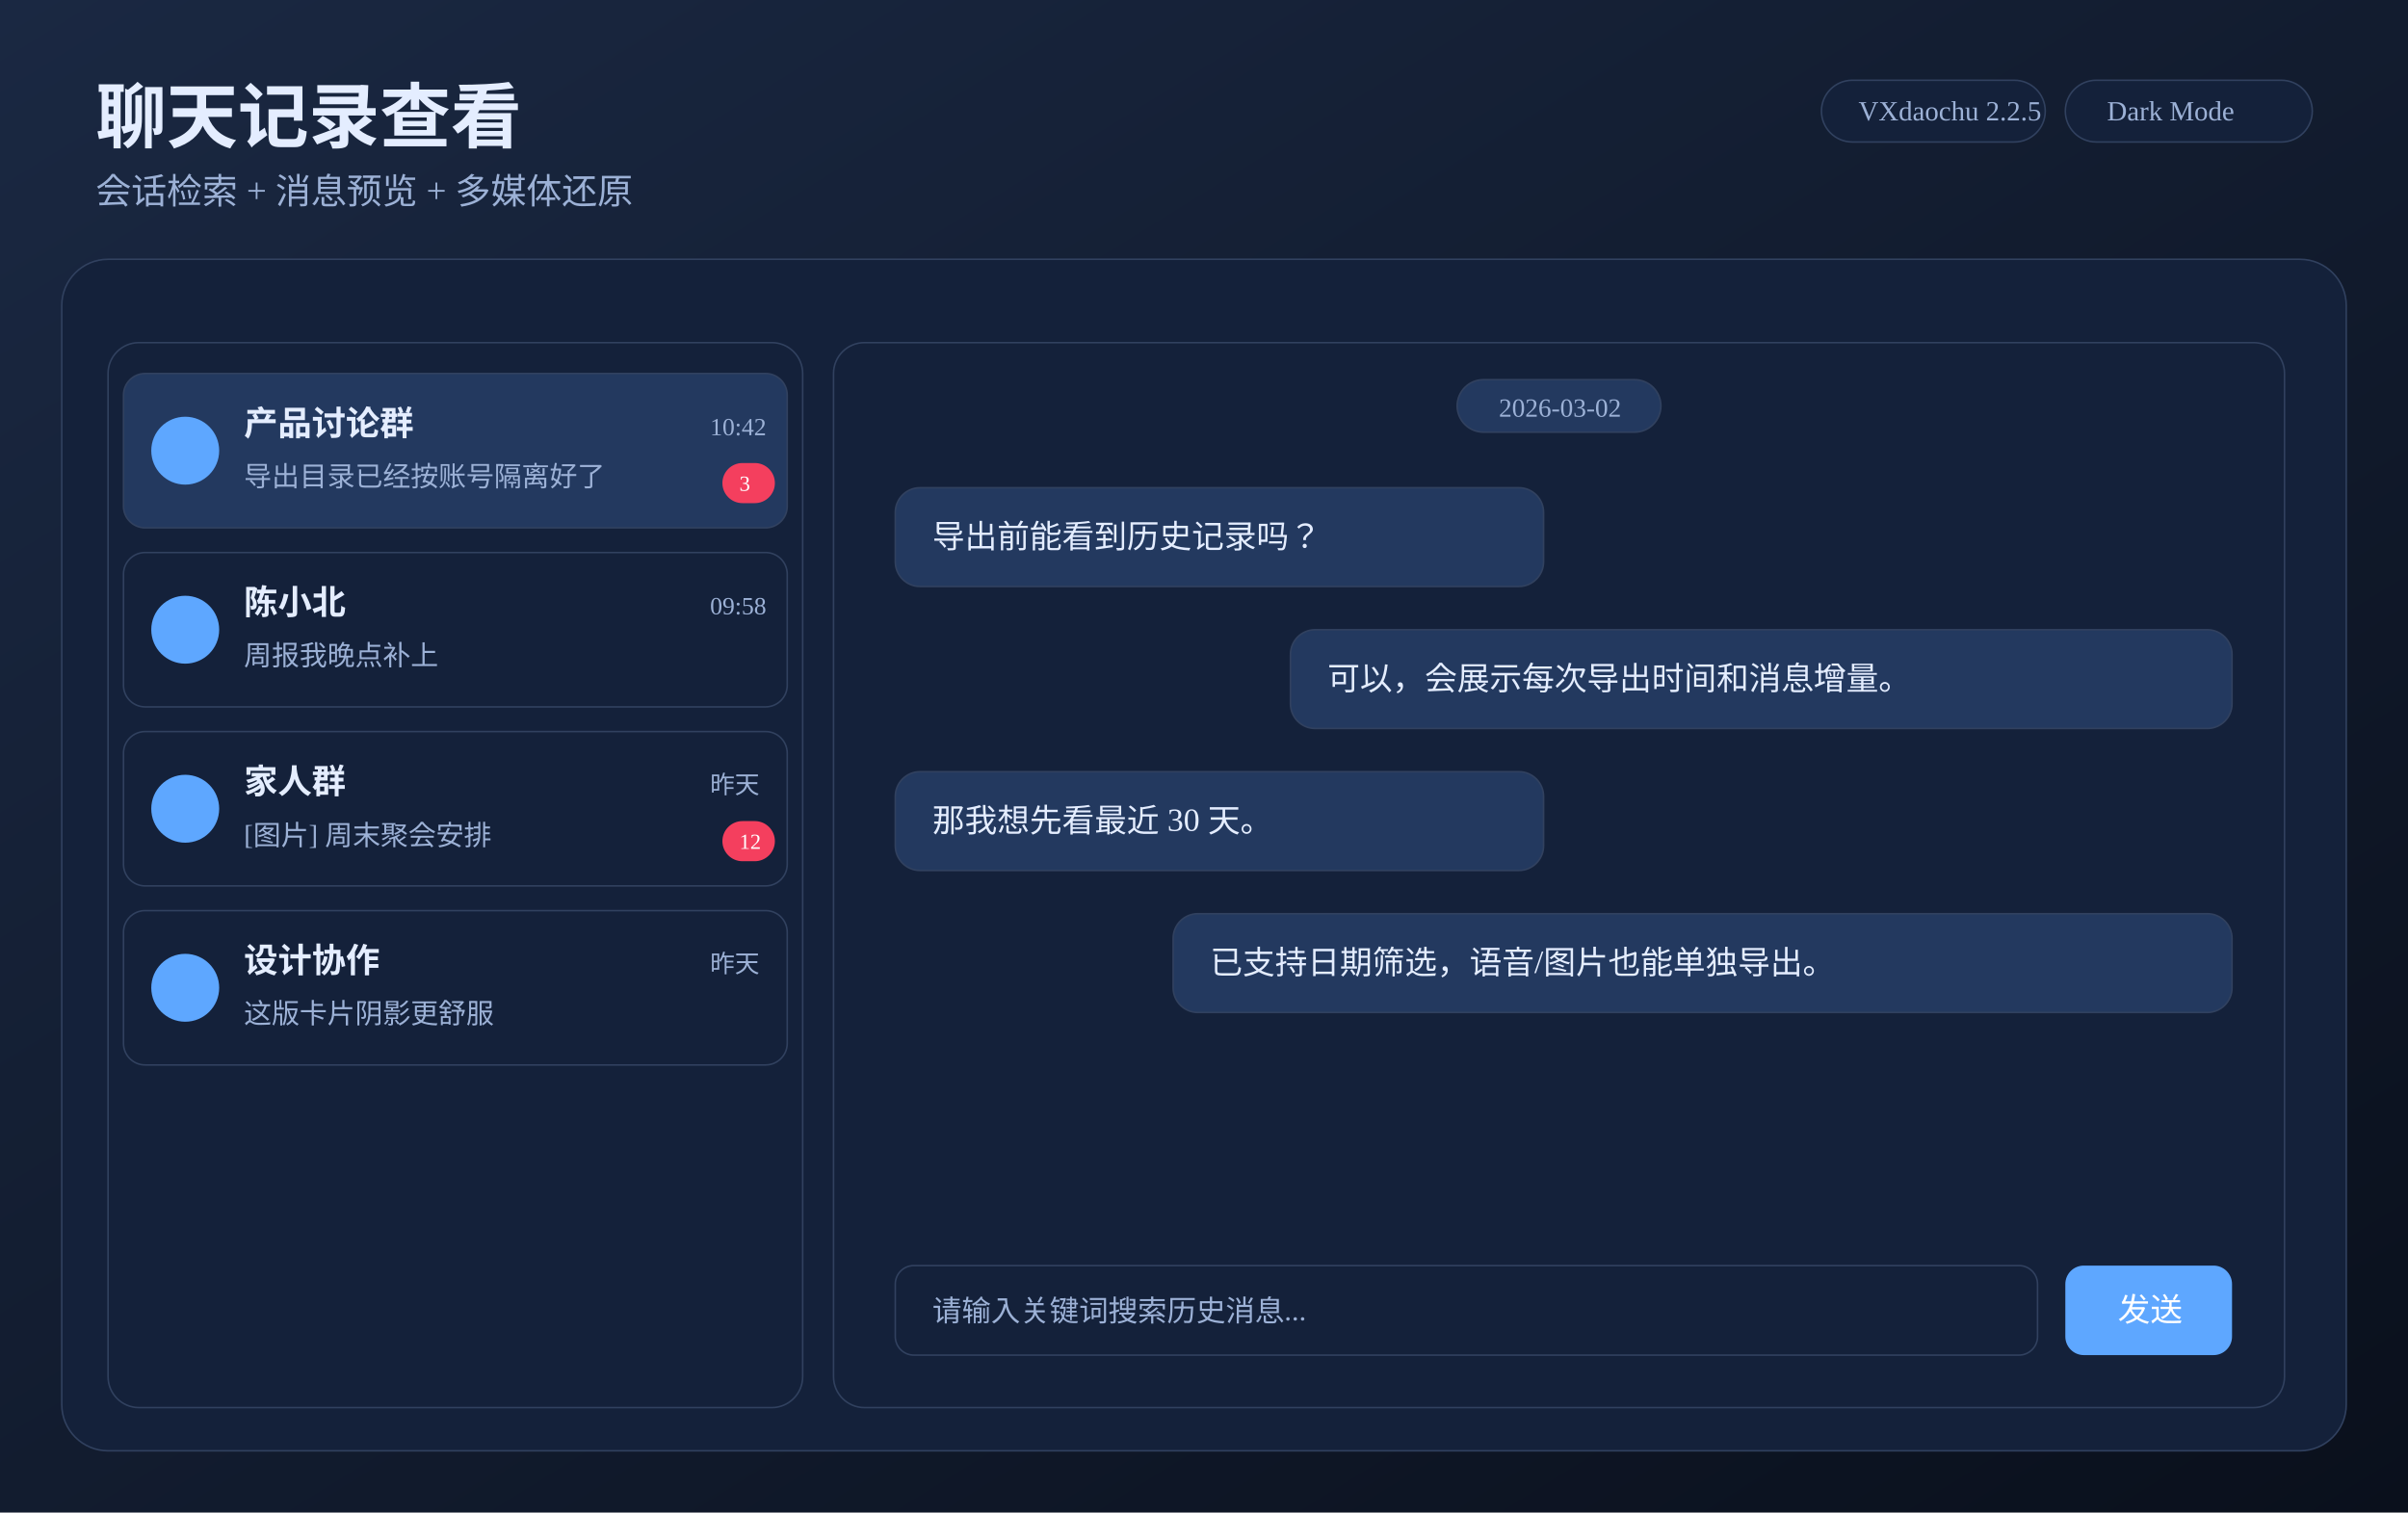
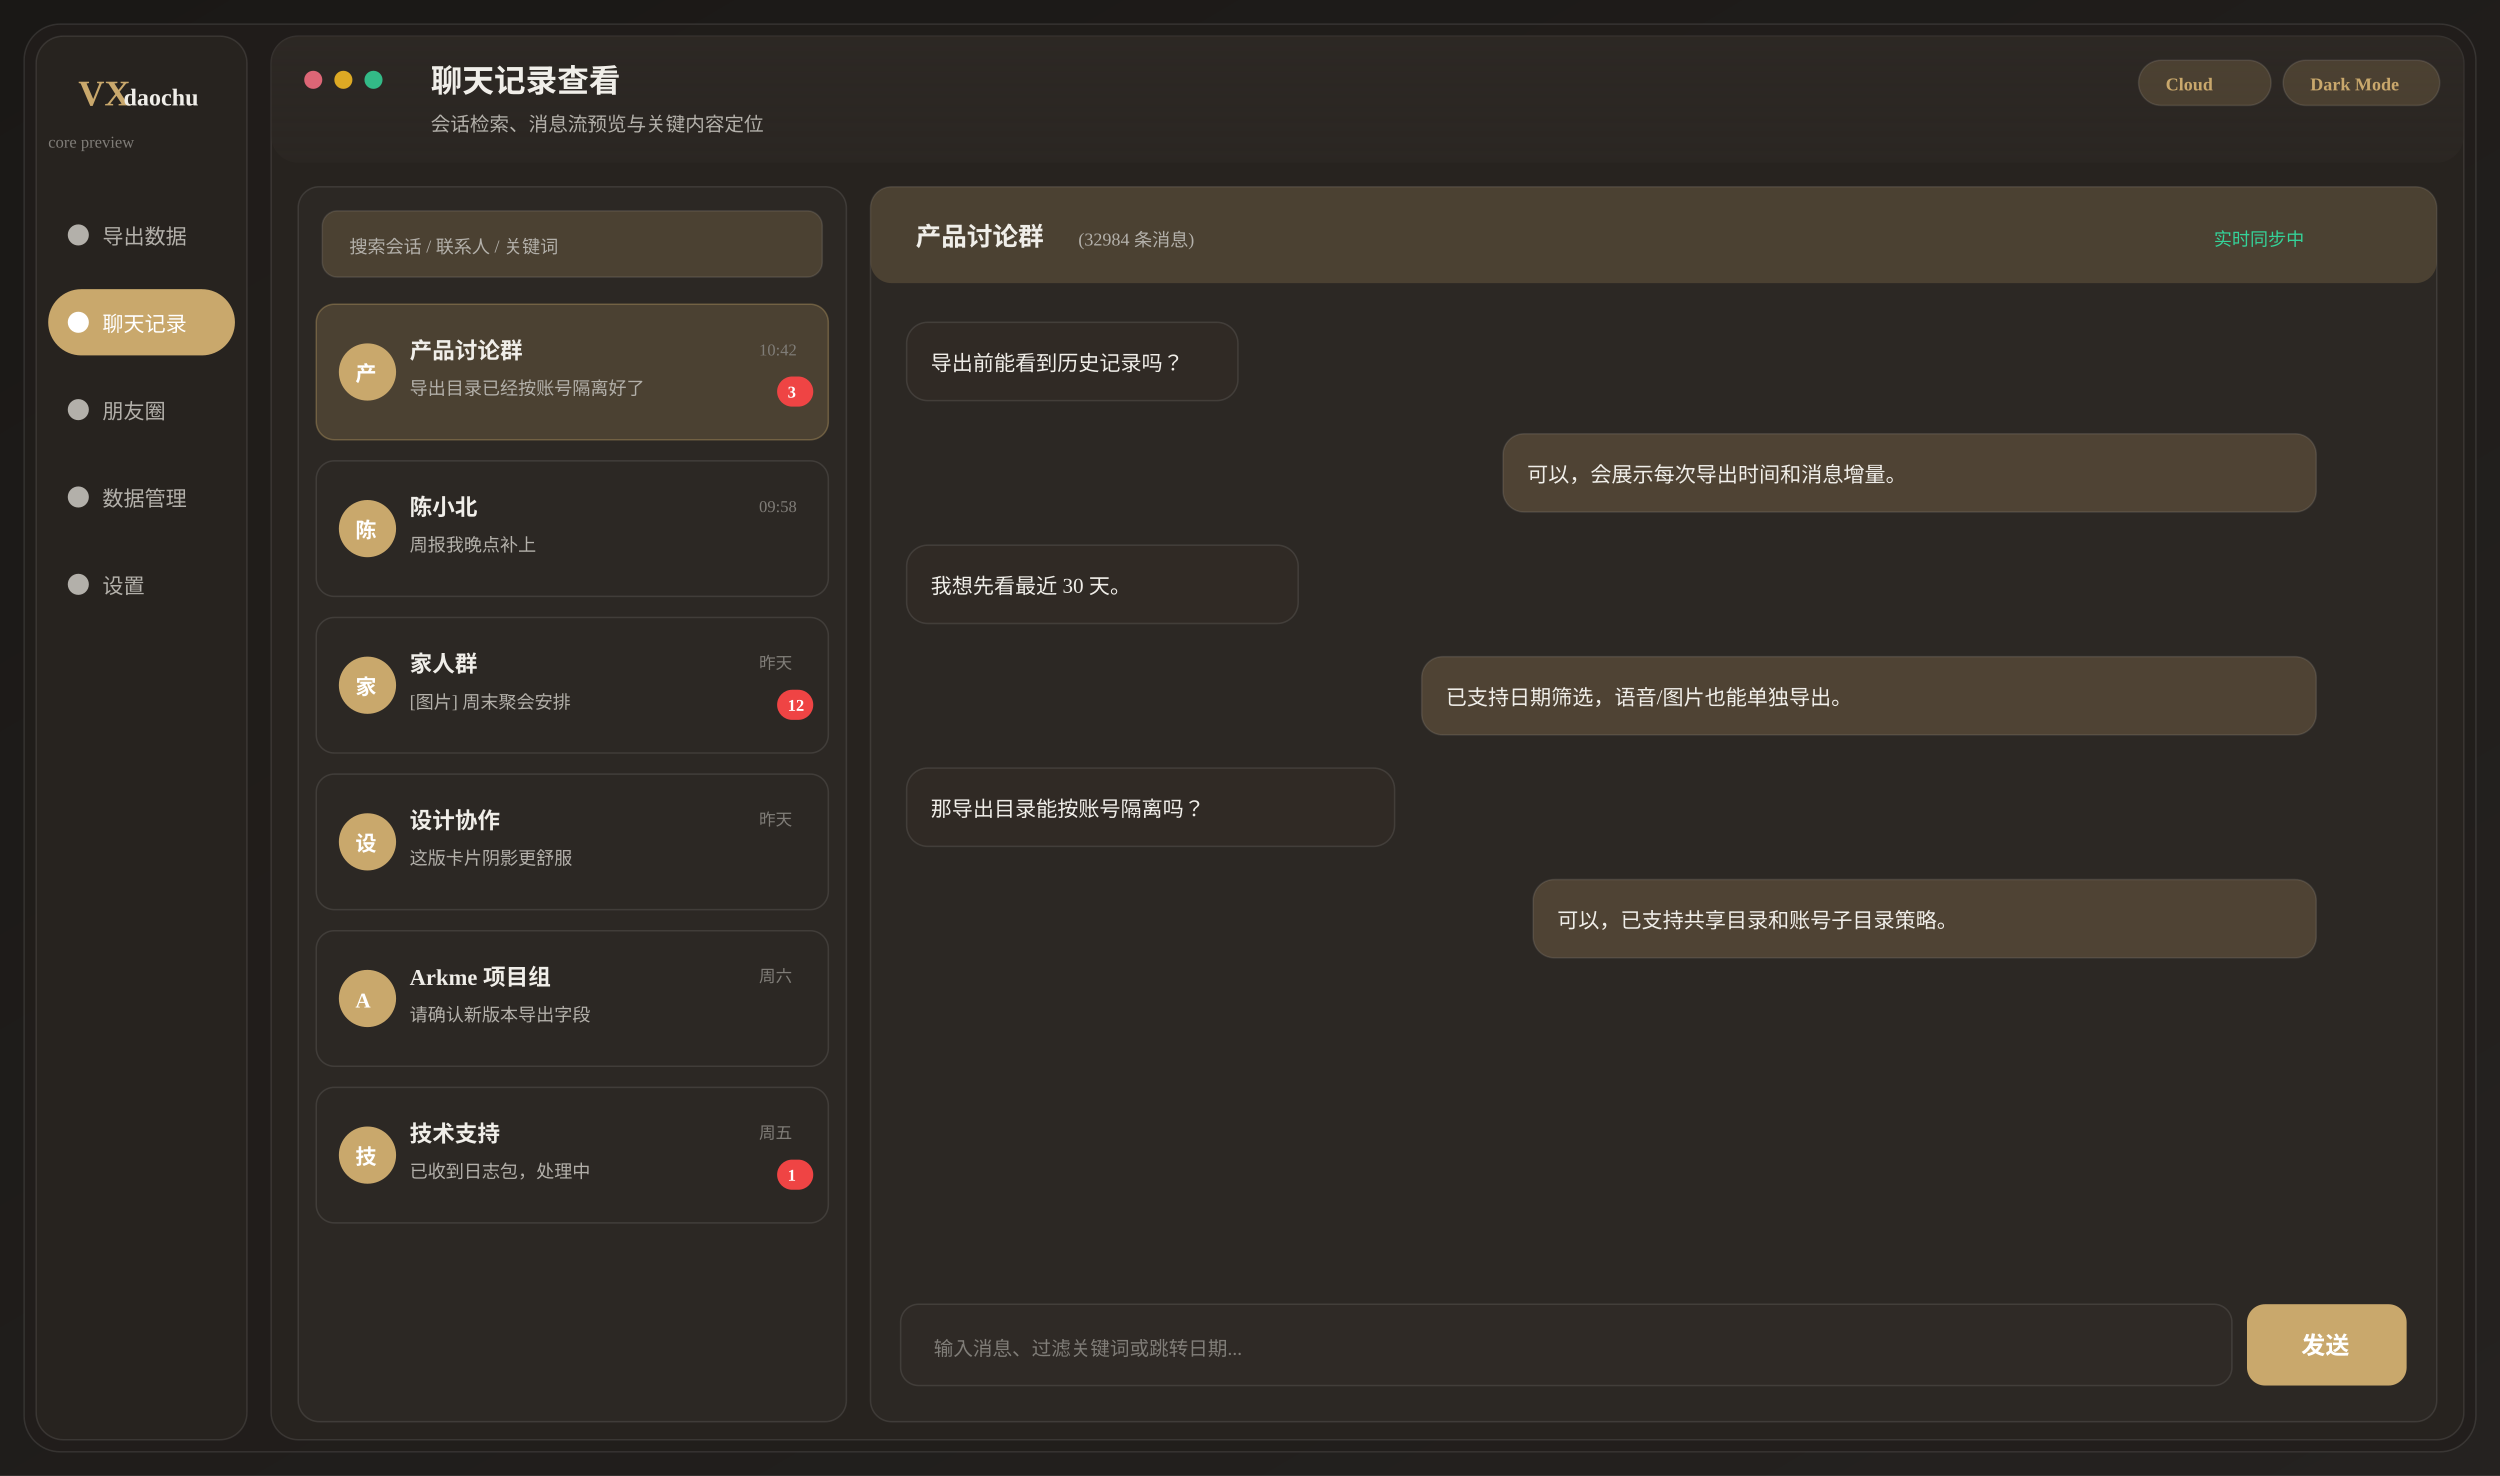
- <svg xmlns="http://www.w3.org/2000/svg" width="1560" height="980" viewBox="0 0 1560 980">
+ <svg xmlns="http://www.w3.org/2000/svg" width="1660" height="980" viewBox="0 0 1660 980">
  <defs>
    <linearGradient id="bg" x1="0" y1="0" x2="1" y2="1">
-       <stop offset="0%" stop-color="#1a2842" />
-       <stop offset="100%" stop-color="#0a101c" />
+       <stop offset="0%" stop-color="#1a1816" />
+       <stop offset="100%" stop-color="#252220" />
+     </linearGradient>
+     <linearGradient id="titlebar" x1="0" y1="0" x2="0" y2="1">
+       <stop offset="0%" stop-color="#2f2a26" stop-opacity="0.7" />
+       <stop offset="100%" stop-color="#2f2a26" stop-opacity="0.45" />
    </linearGradient>
  </defs>
-   <rect x="0" y="0" width="1560" height="980" fill="url(#bg)" />
-   <text x="62" y="92" fill="#e4edff" font-size="46" font-weight="700">聊天记录查看</text>
-   <text x="62" y="132" fill="#9cb1d6" font-size="23">会话检索 + 消息预览 + 多媒体还原</text>
-   <rect x="1180" y="52" width="145" height="40" rx="20" fill="#14213a" stroke="#31415f" />
-   <text x="1204" y="78" fill="#9cb1d6" font-size="18">VXdaochu 2.2.5</text>
-   <rect x="1338" y="52" width="160" height="40" rx="20" fill="#14213a" stroke="#31415f" />
-   <text x="1365" y="78" fill="#9cb1d6" font-size="18">Dark Mode</text>
-   <rect x="40" y="168" width="1480" height="772" rx="30" fill="#14213a" stroke="#31415f" />
-   <rect x="70" y="222" width="450" height="690" rx="20" fill="#14213a" stroke="#31415f" />
-   <rect x="80" y="242" width="430" height="100" rx="14" fill="#23395f" stroke="#31415f" />
-   <circle cx="120" cy="292" r="22" fill="#5ea7ff" />
-   <text x="158" y="282" fill="#e4edff" font-size="22" font-weight="600">产品讨论群</text>
-   <text x="158" y="315" fill="#9cb1d6" font-size="18">导出目录已经按账号隔离好了</text>
-   <text x="460" y="282" fill="#9cb1d6" font-size="16">10:42</text>
-   <rect x="468" y="300" width="34" height="26" rx="13" fill="#f43f5e" />
-   <text x="479" y="318" fill="#fff" font-size="14">3</text>
-   <rect x="80" y="358" width="430" height="100" rx="14" fill="transparent" stroke="#31415f" />
-   <circle cx="120" cy="408" r="22" fill="#5ea7ff" />
-   <text x="158" y="398" fill="#e4edff" font-size="22" font-weight="600">陈小北</text>
-   <text x="158" y="431" fill="#9cb1d6" font-size="18">周报我晚点补上</text>
-   <text x="460" y="398" fill="#9cb1d6" font-size="16">09:58</text>
-   <rect x="80" y="474" width="430" height="100" rx="14" fill="transparent" stroke="#31415f" />
-   <circle cx="120" cy="524" r="22" fill="#5ea7ff" />
-   <text x="158" y="514" fill="#e4edff" font-size="22" font-weight="600">家人群</text>
-   <text x="158" y="547" fill="#9cb1d6" font-size="18">[图片] 周末聚会安排</text>
-   <text x="460" y="514" fill="#9cb1d6" font-size="16">昨天</text>
-   <rect x="468" y="532" width="34" height="26" rx="13" fill="#f43f5e" />
-   <text x="479" y="550" fill="#fff" font-size="14">12</text>
-   <rect x="80" y="590" width="430" height="100" rx="14" fill="transparent" stroke="#31415f" />
-   <circle cx="120" cy="640" r="22" fill="#5ea7ff" />
-   <text x="158" y="630" fill="#e4edff" font-size="22" font-weight="600">设计协作</text>
-   <text x="158" y="663" fill="#9cb1d6" font-size="18">这版卡片阴影更舒服</text>
-   <text x="460" y="630" fill="#9cb1d6" font-size="16">昨天</text>
-   <rect x="540" y="222" width="940" height="690" rx="20" fill="#14213a" stroke="#31415f" />
-   <rect x="944" y="246" width="132" height="34" rx="17" fill="#23395f" stroke="#31415f" />
-   <text x="971" y="270" fill="#9cb1d6" font-size="17">2026-03-02</text>
-   <rect x="580" y="316" width="420" height="64" rx="16" fill="#23395f" stroke="#31415f" />
-   <text x="604" y="355" fill="#e4edff" font-size="21">导出前能看到历史记录吗？</text>
-   <rect x="836" y="408" width="610" height="64" rx="16" fill="#23395f" stroke="#31415f" />
-   <text x="860" y="447" fill="#e4edff" font-size="21">可以，会展示每次导出时间和消息增量。</text>
-   <rect x="580" y="500" width="420" height="64" rx="16" fill="#23395f" stroke="#31415f" />
-   <text x="604" y="539" fill="#e4edff" font-size="21">那我想先看最近 30 天。</text>
-   <rect x="760" y="592" width="686" height="64" rx="16" fill="#23395f" stroke="#31415f" />
-   <text x="784" y="631" fill="#e4edff" font-size="21">已支持日期筛选，语音/图片也能单独导出。</text>
-   <rect x="580" y="820" width="740" height="58" rx="12" fill="#14213a" stroke="#31415f" />
-   <text x="604" y="856" fill="#9cb1d6" font-size="19">请输入关键词搜索历史消息...</text>
-   <rect x="1338" y="820" width="108" height="58" rx="12" fill="#5ea7ff" />
-   <text x="1372" y="856" fill="#fff" font-size="21">发送</text>
+   <rect x="0" y="0" width="1660" height="980" fill="url(#bg)" />
+   <rect x="16" y="16" width="1628" height="948" rx="24" fill="rgba(34,30,27,0.78)" stroke="rgba(255,255,255,0.1)" />
+   <rect x="24" y="24" width="140" height="932" rx="18" fill="rgba(40,36,32,0.9)" stroke="rgba(255,255,255,0.1)" />
+   <text x="52" y="70" fill="#C9A86C" font-size="24" font-weight="700">VX</text>
+   <text x="82" y="70" fill="#F0EEE9" font-size="16" font-weight="600">daochu</text>
+   <text x="32" y="98" fill="#807d78" font-size="11">core preview</text>
+   <rect x="32" y="134" width="124" height="44" rx="22" fill="transparent" />
+   <circle cx="52" cy="156" r="7" fill="#b3b0aa" />
+   <text x="68" y="162" fill="#b3b0aa" font-size="14" font-weight="500">导出数据</text>
+   <rect x="32" y="192" width="124" height="44" rx="22" fill="#C9A86C" />
+   <circle cx="52" cy="214" r="7" fill="#ffffff" />
+   <text x="68" y="220" fill="#ffffff" font-size="14" font-weight="500">聊天记录</text>
+   <rect x="32" y="250" width="124" height="44" rx="22" fill="transparent" />
+   <circle cx="52" cy="272" r="7" fill="#b3b0aa" />
+   <text x="68" y="278" fill="#b3b0aa" font-size="14" font-weight="500">朋友圈</text>
+   <rect x="32" y="308" width="124" height="44" rx="22" fill="transparent" />
+   <circle cx="52" cy="330" r="7" fill="#b3b0aa" />
+   <text x="68" y="336" fill="#b3b0aa" font-size="14" font-weight="500">数据管理</text>
+   <rect x="32" y="366" width="124" height="44" rx="22" fill="transparent" />
+   <circle cx="52" cy="388" r="7" fill="#b3b0aa" />
+   <text x="68" y="394" fill="#b3b0aa" font-size="14" font-weight="500">设置</text>
+   <rect x="180" y="24" width="1456" height="932" rx="18" fill="rgba(40,36,32,0.9)" stroke="rgba(255,255,255,0.1)" />
+   <rect x="180" y="24" width="1456" height="84" rx="18" fill="url(#titlebar)" />
+   <circle cx="208" cy="53" r="6" fill="#fb7185" opacity="0.85" />
+   <circle cx="228" cy="53" r="6" fill="#fbbf24" opacity="0.85" />
+   <circle cx="248" cy="53" r="6" fill="#34d399" opacity="0.85" />
+   <text x="286" y="61" fill="#F0EEE9" font-size="21" font-weight="600">聊天记录查看</text>
+   <text x="286" y="87" fill="#b3b0aa" font-size="13">会话检索、消息流预览与关键内容定位</text>
+   <rect x="1420" y="40" width="88" height="30" rx="15" fill="rgba(201,168,108,0.2)" stroke="rgba(255,255,255,0.1)" />
+   <text x="1438" y="60" fill="#C9A86C" font-size="12" font-weight="600">Cloud</text>
+   <rect x="1516" y="40" width="104" height="30" rx="15" fill="rgba(201,168,108,0.2)" stroke="rgba(255,255,255,0.1)" />
+   <text x="1534" y="60" fill="#C9A86C" font-size="12" font-weight="600">Dark Mode</text>
+   <rect x="198" y="124" width="364" height="820" rx="14" fill="#2f2a26" fill-opacity="0.74" stroke="rgba(255,255,255,0.1)" />
+   <rect x="214" y="140" width="332" height="44" rx="10" fill="rgba(201,168,108,0.2)" stroke="rgba(255,255,255,0.1)" />
+   <text x="232" y="168" fill="#b3b0aa" font-size="12">搜索会话 / 联系人 / 关键词</text>
+   <rect x="210" y="202" width="340" height="90" rx="12" fill="rgba(201,168,108,0.2)" stroke="#C9A86C" stroke-opacity="0.35" />
+   <circle cx="244" cy="247" r="19" fill="#C9A86C" />
+   <text x="236" y="253" fill="#fff" font-size="14" font-weight="700">产</text>
+   <text x="272" y="238" fill="#F0EEE9" font-size="15" font-weight="600">产品讨论群</text>
+   <text x="272" y="262" fill="#b3b0aa" font-size="12">导出目录已经按账号隔离好了</text>
+   <text x="504" y="236" fill="#807d78" font-size="11">10:42</text>
+   <rect x="516" y="250" width="24" height="20" rx="10" fill="#ef4444" />
+   <text x="523" y="264" fill="#fff" font-size="11" font-weight="700">3</text>
+   <rect x="210" y="306" width="340" height="90" rx="12" fill="transparent" stroke="rgba(255,255,255,0.1)" stroke-opacity="1" />
+   <circle cx="244" cy="351" r="19" fill="#C9A86C" />
+   <text x="236" y="357" fill="#fff" font-size="14" font-weight="700">陈</text>
+   <text x="272" y="342" fill="#F0EEE9" font-size="15" font-weight="600">陈小北</text>
+   <text x="272" y="366" fill="#b3b0aa" font-size="12">周报我晚点补上</text>
+   <text x="504" y="340" fill="#807d78" font-size="11">09:58</text>
+   <rect x="210" y="410" width="340" height="90" rx="12" fill="transparent" stroke="rgba(255,255,255,0.1)" stroke-opacity="1" />
+   <circle cx="244" cy="455" r="19" fill="#C9A86C" />
+   <text x="236" y="461" fill="#fff" font-size="14" font-weight="700">家</text>
+   <text x="272" y="446" fill="#F0EEE9" font-size="15" font-weight="600">家人群</text>
+   <text x="272" y="470" fill="#b3b0aa" font-size="12">[图片] 周末聚会安排</text>
+   <text x="504" y="444" fill="#807d78" font-size="11">昨天</text>
+   <rect x="516" y="458" width="24" height="20" rx="10" fill="#ef4444" />
+   <text x="523" y="472" fill="#fff" font-size="11" font-weight="700">12</text>
+   <rect x="210" y="514" width="340" height="90" rx="12" fill="transparent" stroke="rgba(255,255,255,0.1)" stroke-opacity="1" />
+   <circle cx="244" cy="559" r="19" fill="#C9A86C" />
+   <text x="236" y="565" fill="#fff" font-size="14" font-weight="700">设</text>
+   <text x="272" y="550" fill="#F0EEE9" font-size="15" font-weight="600">设计协作</text>
+   <text x="272" y="574" fill="#b3b0aa" font-size="12">这版卡片阴影更舒服</text>
+   <text x="504" y="548" fill="#807d78" font-size="11">昨天</text>
+   <rect x="210" y="618" width="340" height="90" rx="12" fill="transparent" stroke="rgba(255,255,255,0.1)" stroke-opacity="1" />
+   <circle cx="244" cy="663" r="19" fill="#C9A86C" />
+   <text x="236" y="669" fill="#fff" font-size="14" font-weight="700">A</text>
+   <text x="272" y="654" fill="#F0EEE9" font-size="15" font-weight="600">Arkme 项目组</text>
+   <text x="272" y="678" fill="#b3b0aa" font-size="12">请确认新版本导出字段</text>
+   <text x="504" y="652" fill="#807d78" font-size="11">周六</text>
+   <rect x="210" y="722" width="340" height="90" rx="12" fill="transparent" stroke="rgba(255,255,255,0.1)" stroke-opacity="1" />
+   <circle cx="244" cy="767" r="19" fill="#C9A86C" />
+   <text x="236" y="773" fill="#fff" font-size="14" font-weight="700">技</text>
+   <text x="272" y="758" fill="#F0EEE9" font-size="15" font-weight="600">技术支持</text>
+   <text x="272" y="782" fill="#b3b0aa" font-size="12">已收到日志包，处理中</text>
+   <text x="504" y="756" fill="#807d78" font-size="11">周五</text>
+   <rect x="516" y="770" width="24" height="20" rx="10" fill="#ef4444" />
+   <text x="523" y="784" fill="#fff" font-size="11" font-weight="700">1</text>
+   <rect x="578" y="124" width="1040" height="820" rx="14" fill="#2f2a26" fill-opacity="0.74" stroke="rgba(255,255,255,0.1)" />
+   <rect x="578" y="124" width="1040" height="64" rx="14" fill="rgba(201,168,108,0.2)" />
+   <text x="608" y="163" fill="#F0EEE9" font-size="17" font-weight="600">产品讨论群</text>
+   <text x="716" y="163" fill="#b3b0aa" font-size="12">(32984 条消息)</text>
+   <text x="1470" y="163" fill="#34d399" font-size="12">实时同步中</text>
+   <rect x="602" y="214" width="220" height="52" rx="14" fill="#302a25" stroke="rgba(255,255,255,0.1)" />
+   <text x="618" y="246" fill="#F0EEE9" font-size="14">导出前能看到历史记录吗？</text>
+   <rect x="998" y="288" width="540" height="52" rx="14" fill="#4f4334" stroke="rgba(255,255,255,0.1)" />
+   <text x="1014" y="320" fill="#F0EEE9" font-size="14">可以，会展示每次导出时间和消息增量。</text>
+   <rect x="602" y="362" width="260" height="52" rx="14" fill="#302a25" stroke="rgba(255,255,255,0.1)" />
+   <text x="618" y="394" fill="#F0EEE9" font-size="14">我想先看最近 30 天。</text>
+   <rect x="944" y="436" width="594" height="52" rx="14" fill="#4f4334" stroke="rgba(255,255,255,0.1)" />
+   <text x="960" y="468" fill="#F0EEE9" font-size="14">已支持日期筛选，语音/图片也能单独导出。</text>
+   <rect x="602" y="510" width="324" height="52" rx="14" fill="#302a25" stroke="rgba(255,255,255,0.1)" />
+   <text x="618" y="542" fill="#F0EEE9" font-size="14">那导出目录能按账号隔离吗？</text>
+   <rect x="1018" y="584" width="520" height="52" rx="14" fill="#4f4334" stroke="rgba(255,255,255,0.1)" />
+   <text x="1034" y="616" fill="#F0EEE9" font-size="14">可以，已支持共享目录和账号子目录策略。</text>
+   <rect x="598" y="866" width="884" height="54" rx="12" fill="#2f2a26" stroke="rgba(255,255,255,0.1)" />
+   <text x="620" y="900" fill="#807d78" font-size="13">输入消息、过滤关键词或跳转日期...</text>
+   <rect x="1492" y="866" width="106" height="54" rx="12" fill="#C9A86C" />
+   <text x="1528" y="899" fill="#fff" font-size="16" font-weight="600">发送</text>
</svg>
